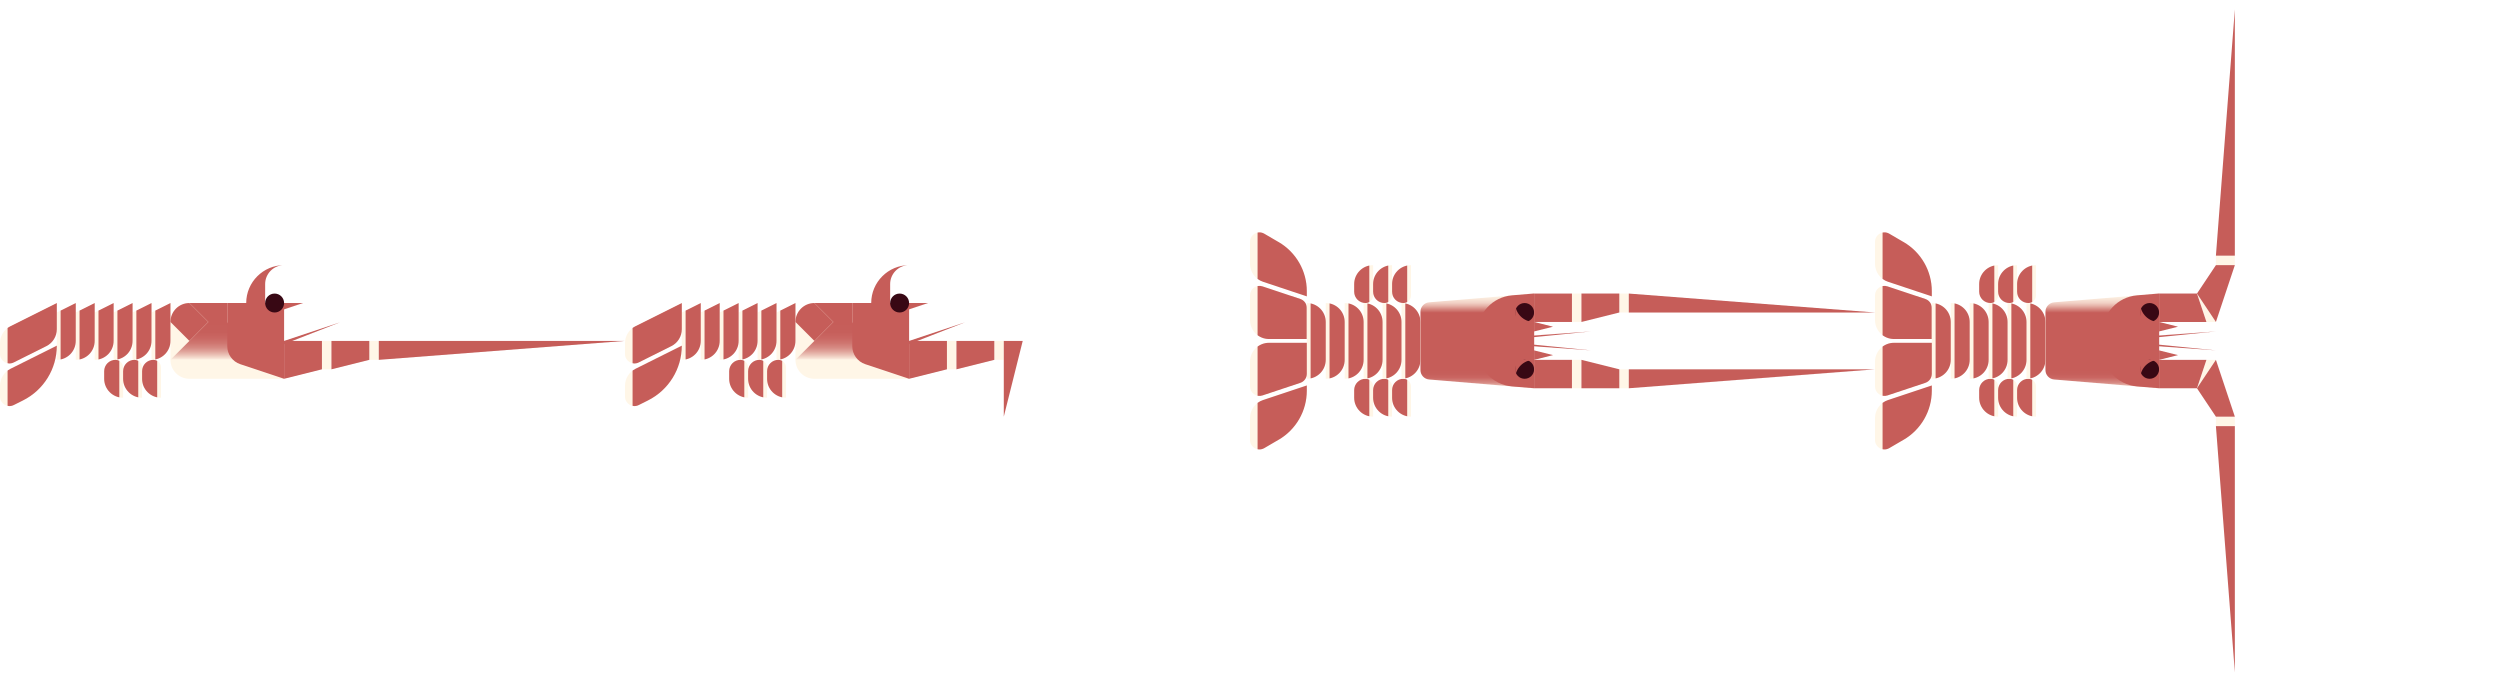
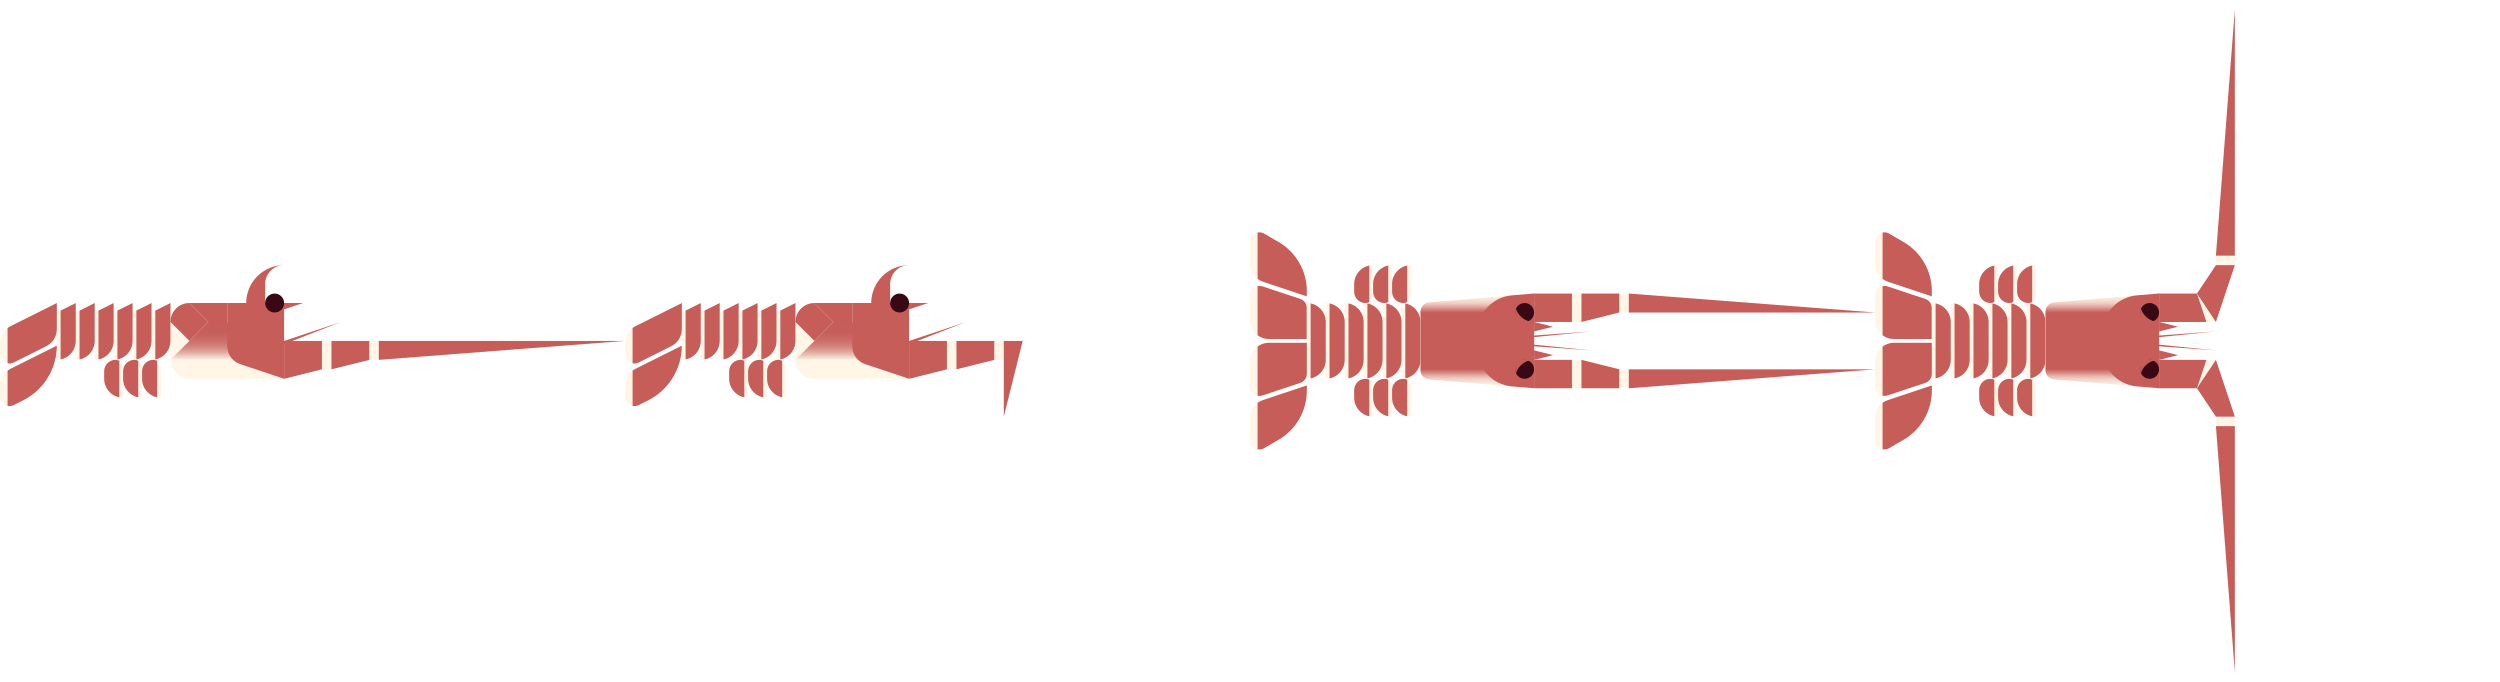
<svg xmlns="http://www.w3.org/2000/svg" xmlns:xlink="http://www.w3.org/1999/xlink" id="_레이어_2" data-name="레이어 2" viewBox="0 0 660 180">
  <defs>
    <style>
      .cls-1 {
        clip-path: url(#clippath-51);
      }

      .cls-2 {
        clip-path: url(#clippath-34);
      }

      .cls-3 {
        clip-path: url(#clippath-38);
      }

      .cls-4 {
        clip-path: url(#clippath-21);
      }

      .cls-5 {
        clip-path: url(#clippath-6);
      }

      .cls-6 {
        clip-path: url(#clippath-7);
      }

      .cls-7 {
        clip-path: url(#clippath-17);
      }

      .cls-8 {
        clip-path: url(#clippath-31);
      }

      .cls-9 {
        clip-path: url(#clippath-15);
      }

      .cls-10 {
        clip-path: url(#clippath-33);
      }

      .cls-11 {
        clip-path: url(#clippath-61);
      }

      .cls-12 {
        clip-path: url(#clippath-18);
      }

      .cls-13 {
        clip-path: url(#clippath-47);
      }

      .cls-14 {
        clip-path: url(#clippath-4);
      }

      .cls-15 {
        clip-path: url(#clippath-22);
      }

      .cls-16 {
        clip-path: url(#clippath-23);
      }

      .cls-17 {
        fill: #fff6e7;
      }

      .cls-18 {
        fill: #c65d59;
      }

      .cls-19 {
        clip-path: url(#clippath-54);
      }

      .cls-20 {
        clip-path: url(#clippath-9);
      }

      .cls-21 {
        clip-path: url(#clippath-10);
      }

      .cls-22 {
        clip-path: url(#clippath-42);
      }

      .cls-23 {
-         fill: url(#_무제_그라디언트_160);
+         clip-path: url(#clippath-59);
      }

      .cls-24 {
-         clip-path: url(#clippath-59);
+         clip-path: url(#clippath-43);
      }

      .cls-25 {
-         clip-path: url(#clippath-43);
+         clip-path: url(#clippath-64);
      }

      .cls-26 {
-         clip-path: url(#clippath-64);
+         clip-path: url(#clippath-25);
      }

      .cls-27 {
-         clip-path: url(#clippath-25);
+         fill: url(#_무제_그라디언트_34);
      }

      .cls-28 {
-         fill: url(#_무제_그라디언트_34);
+         clip-path: url(#clippath-27);
      }

      .cls-29 {
-         clip-path: url(#clippath-27);
+         clip-path: url(#clippath-60);
      }

      .cls-30 {
-         clip-path: url(#clippath-60);
+         clip-path: url(#clippath-11);
      }

      .cls-31 {
-         clip-path: url(#clippath-11);
+         clip-path: url(#clippath-57);
      }

      .cls-32 {
-         clip-path: url(#clippath-57);
+         fill: none;
      }

      .cls-33 {
-         fill: none;
+         clip-path: url(#clippath-36);
      }

      .cls-34 {
-         clip-path: url(#clippath-36);
+         clip-path: url(#clippath-35);
      }

      .cls-35 {
-         clip-path: url(#clippath-35);
+         clip-path: url(#clippath-48);
      }

      .cls-36 {
-         clip-path: url(#clippath-48);
+         clip-path: url(#clippath-28);
      }

      .cls-37 {
-         clip-path: url(#clippath-28);
+         fill: #380814;
      }

      .cls-38 {
-         fill: #380814;
+         clip-path: url(#clippath-1);
      }

      .cls-39 {
-         clip-path: url(#clippath-1);
+         clip-path: url(#clippath-56);
      }

      .cls-40 {
-         clip-path: url(#clippath-56);
+         clip-path: url(#clippath-45);
      }

      .cls-41 {
-         clip-path: url(#clippath-45);
+         clip-path: url(#clippath-46);
      }

      .cls-42 {
-         clip-path: url(#clippath-46);
+         clip-path: url(#clippath-40);
      }

      .cls-43 {
-         clip-path: url(#clippath-40);
+         clip-path: url(#clippath-5);
      }

      .cls-44 {
-         clip-path: url(#clippath-5);
+         clip-path: url(#clippath-20);
      }

      .cls-45 {
-         clip-path: url(#clippath-20);
+         clip-path: url(#clippath-8);
      }

      .cls-46 {
-         clip-path: url(#clippath-8);
+         clip-path: url(#clippath-52);
      }

      .cls-47 {
-         clip-path: url(#clippath-52);
+         clip-path: url(#clippath-41);
      }

      .cls-48 {
-         clip-path: url(#clippath-41);
+         clip-path: url(#clippath-3);
      }

      .cls-49 {
-         clip-path: url(#clippath-3);
+         clip-path: url(#clippath-26);
      }

      .cls-50 {
-         clip-path: url(#clippath-26);
+         clip-path: url(#clippath-12);
      }

      .cls-51 {
-         clip-path: url(#clippath-12);
+         clip-path: url(#clippath-50);
      }

      .cls-52 {
-         clip-path: url(#clippath-50);
+         clip-path: url(#clippath-14);
      }

      .cls-53 {
-         clip-path: url(#clippath-14);
+         clip-path: url(#clippath-30);
      }

      .cls-54 {
-         clip-path: url(#clippath-30);
+         clip-path: url(#clippath-19);
      }

      .cls-55 {
-         clip-path: url(#clippath-19);
+         clip-path: url(#clippath-32);
      }

      .cls-56 {
-         clip-path: url(#clippath-32);
+         clip-path: url(#clippath-55);
      }

      .cls-57 {
-         clip-path: url(#clippath-55);
+         fill: url(#_무제_그라디언트_34-2);
      }

      .cls-58 {
-         fill: url(#_무제_그라디언트_160-2);
+         clip-path: url(#clippath-53);
      }

      .cls-59 {
-         fill: url(#_무제_그라디언트_34-2);
+         clip-path: url(#clippath-39);
      }

      .cls-60 {
-         clip-path: url(#clippath-53);
+         clip-path: url(#clippath-16);
      }

      .cls-61 {
-         clip-path: url(#clippath-39);
+         clip-path: url(#clippath-2);
      }

      .cls-62 {
-         clip-path: url(#clippath-16);
+         clip-path: url(#clippath-29);
      }

      .cls-63 {
-         clip-path: url(#clippath-2);
+         clip-path: url(#clippath-49);
      }

      .cls-64 {
-         clip-path: url(#clippath-29);
+         clip-path: url(#clippath-37);
      }

      .cls-65 {
-         clip-path: url(#clippath-49);
+         clip-path: url(#clippath-58);
      }

      .cls-66 {
-         clip-path: url(#clippath-37);
+         clip-path: url(#clippath-13);
      }

      .cls-67 {
-         clip-path: url(#clippath-58);
+         clip-path: url(#clippath-63);
      }

      .cls-68 {
-         clip-path: url(#clippath-13);
+         clip-path: url(#clippath-24);
      }

      .cls-69 {
-         clip-path: url(#clippath-63);
+         fill: url(#_무제_그라디언트_20);
      }

      .cls-70 {
-         clip-path: url(#clippath-24);
+         clip-path: url(#clippath);
      }

      .cls-71 {
-         clip-path: url(#clippath);
+         fill: url(#_무제_그라디언트_16);
      }

      .cls-72 {
        clip-path: url(#clippath-65);
      }

      .cls-73 {
        clip-path: url(#clippath-44);
      }

      .cls-74 {
        clip-path: url(#clippath-62);
      }
    </style>
-     <linearGradient id="_무제_그라디언트_160" data-name="무제 그라디언트 160" x1="555" y1="102.5" x2="555" y2="77.5" gradientUnits="userSpaceOnUse">
+     <linearGradient id="_무제_그라디언트_20" data-name="무제 그라디언트 20" x1="555" y1="102.5" x2="555" y2="77.5" gradientUnits="userSpaceOnUse">
      <stop offset="0" stop-color="#fff6e7" />
-       <stop offset="0" stop-color="#faeadc" />
-       <stop offset=".02" stop-color="#ecc5b9" />
-       <stop offset=".04" stop-color="#e0a49b" />
-       <stop offset=".06" stop-color="#d68a83" />
-       <stop offset=".09" stop-color="#cf7670" />
-       <stop offset=".11" stop-color="#ca6763" />
-       <stop offset=".15" stop-color="#c65f5b" />
+       <stop offset=".03" stop-color="#fdf1e3" />
+       <stop offset=".06" stop-color="#f8e5d7" />
+       <stop offset=".1" stop-color="#f1d0c4" />
+       <stop offset=".13" stop-color="#e6b3a9" />
+       <stop offset=".16" stop-color="#d88e86" />
+       <stop offset=".2" stop-color="#c7605c" />
      <stop offset=".2" stop-color="#c65d59" />
      <stop offset=".8" stop-color="#c65d59" />
      <stop offset=".8" stop-color="#c7605c" />
      <stop offset=".84" stop-color="#d88e86" />
      <stop offset=".87" stop-color="#e6b3a9" />
      <stop offset=".9" stop-color="#f1d0c4" />
      <stop offset=".94" stop-color="#f8e5d7" />
      <stop offset=".97" stop-color="#fdf1e3" />
      <stop offset="1" stop-color="#fff6e7" />
    </linearGradient>
    <clipPath id="clippath">
-       <path class="cls-33" d="M525.5,100h0c1.1,0,2,.9,2,2v8h0c-2.76,0-5-2.24-5-5v-2c0-1.66,1.34-3,3-3Z" />
+       <path class="cls-32" d="M525.5,100h0c1.1,0,2,.9,2,2v8h0c-2.76,0-5-2.24-5-5v-2c0-1.66,1.34-3,3-3Z" />
    </clipPath>
    <clipPath id="clippath-1">
-       <path class="cls-33" d="M535.5,100h0c1.1,0,2,.9,2,2v8h0c-2.76,0-5-2.24-5-5v-2c0-1.66,1.34-3,3-3Z" />
+       <path class="cls-32" d="M535.5,100h0c1.1,0,2,.9,2,2v8h0c-2.76,0-5-2.24-5-5v-2c0-1.66,1.34-3,3-3Z" />
    </clipPath>
    <clipPath id="clippath-2">
-       <path class="cls-33" d="M530.5,100h0c1.1,0,2,.9,2,2v8h0c-2.76,0-5-2.24-5-5v-2c0-1.66,1.34-3,3-3Z" />
+       <path class="cls-32" d="M530.5,100h0c1.1,0,2,.9,2,2v8h0c-2.76,0-5-2.24-5-5v-2c0-1.66,1.34-3,3-3Z" />
    </clipPath>
    <clipPath id="clippath-3">
-       <path class="cls-33" d="M527.5,70h0v8c0,1.1-.9,2-2,2h0c-1.66,0-3-1.34-3-3v-2c0-2.76,2.24-5,5-5Z" />
+       <path class="cls-32" d="M527.5,70h0v8c0,1.1-.9,2-2,2h0c-1.66,0-3-1.34-3-3v-2c0-2.76,2.24-5,5-5Z" />
    </clipPath>
    <clipPath id="clippath-4">
-       <path class="cls-33" d="M537.5,70h0v8c0,1.1-.9,2-2,2h0c-1.66,0-3-1.34-3-3v-2c0-2.76,2.24-5,5-5Z" />
+       <path class="cls-32" d="M537.5,70h0v8c0,1.1-.9,2-2,2h0c-1.66,0-3-1.34-3-3v-2c0-2.76,2.24-5,5-5Z" />
    </clipPath>
    <clipPath id="clippath-5">
-       <path class="cls-33" d="M532.5,70h0v8c0,1.1-.9,2-2,2h0c-1.66,0-3-1.34-3-3v-2c0-2.76,2.24-5,5-5Z" />
+       <path class="cls-32" d="M532.5,70h0v8c0,1.1-.9,2-2,2h0c-1.66,0-3-1.34-3-3v-2c0-2.76,2.24-5,5-5Z" />
    </clipPath>
    <clipPath id="clippath-6">
-       <path class="cls-33" d="M508.29,78.93l-10-3.33c-1.62-.54-3.29.67-3.29,2.37v6.53c0,2.76,2.24,5,5,5h10v-8.2c0-1.08-.69-2.03-1.71-2.37Z" />
+       <path class="cls-32" d="M508.29,78.93l-10-3.33c-1.62-.54-3.29.67-3.29,2.37v6.53c0,2.76,2.24,5,5,5h10v-8.2c0-1.08-.69-2.03-1.71-2.37Z" />
    </clipPath>
    <clipPath id="clippath-7">
-       <path class="cls-33" d="M502.56,63.91l-3.8-2.22c-1.67-.97-3.76.23-3.76,2.16v5.79c0,2.15,1.38,4.06,3.42,4.74l11.58,3.86v-1.38c0-5.34-2.83-10.27-7.44-12.96Z" />
+       <path class="cls-32" d="M502.56,63.91l-3.8-2.22c-1.67-.97-3.76.23-3.76,2.16v5.79c0,2.15,1.38,4.06,3.42,4.74l11.58,3.86v-1.38c0-5.34-2.83-10.27-7.44-12.96Z" />
    </clipPath>
    <clipPath id="clippath-8">
-       <path class="cls-33" d="M535,100h0v-20h0c2.76,0,5,2.24,5,5v10c0,2.76-2.24,5-5,5Z" />
+       <path class="cls-32" d="M535,100h0v-20h0c2.76,0,5,2.24,5,5v10c0,2.76-2.24,5-5,5Z" />
    </clipPath>
    <clipPath id="clippath-9">
-       <rect class="cls-33" x="535" y="80" width="5" height="20" />
+       <rect class="cls-32" x="535" y="80" width="5" height="20" />
    </clipPath>
    <clipPath id="clippath-10">
-       <path class="cls-33" d="M530,100h0v-20h0c2.76,0,5,2.24,5,5v10c0,2.76-2.24,5-5,5Z" />
+       <path class="cls-32" d="M530,100h0v-20h0c2.76,0,5,2.24,5,5v10c0,2.76-2.24,5-5,5Z" />
    </clipPath>
    <clipPath id="clippath-11">
-       <rect class="cls-33" x="530" y="80" width="5" height="20" />
+       <rect class="cls-32" x="530" y="80" width="5" height="20" />
    </clipPath>
    <clipPath id="clippath-12">
-       <path class="cls-33" d="M525,100h0v-20h0c2.76,0,5,2.24,5,5v10c0,2.76-2.24,5-5,5Z" />
+       <path class="cls-32" d="M525,100h0v-20h0c2.76,0,5,2.24,5,5v10c0,2.76-2.24,5-5,5Z" />
    </clipPath>
    <clipPath id="clippath-13">
-       <rect class="cls-33" x="525" y="80" width="5" height="20" />
+       <rect class="cls-32" x="525" y="80" width="5" height="20" />
    </clipPath>
    <clipPath id="clippath-14">
-       <path class="cls-33" d="M520,100h0v-20h0c2.76,0,5,2.24,5,5v10c0,2.76-2.24,5-5,5Z" />
+       <path class="cls-32" d="M520,100h0v-20h0c2.76,0,5,2.24,5,5v10c0,2.76-2.24,5-5,5Z" />
    </clipPath>
    <clipPath id="clippath-15">
-       <rect class="cls-33" x="520" y="80" width="5" height="20" />
+       <rect class="cls-32" x="520" y="80" width="5" height="20" />
    </clipPath>
    <clipPath id="clippath-16">
-       <path class="cls-33" d="M515,100h0v-20h0c2.76,0,5,2.24,5,5v10c0,2.76-2.24,5-5,5Z" />
+       <path class="cls-32" d="M515,100h0v-20h0c2.76,0,5,2.24,5,5v10c0,2.76-2.24,5-5,5Z" />
    </clipPath>
    <clipPath id="clippath-17">
-       <rect class="cls-33" x="515" y="80" width="5" height="20" />
+       <rect class="cls-32" x="515" y="80" width="5" height="20" />
    </clipPath>
    <clipPath id="clippath-18">
-       <path class="cls-33" d="M510,100h0v-20h0c2.76,0,5,2.24,5,5v10c0,2.76-2.24,5-5,5Z" />
+       <path class="cls-32" d="M510,100h0v-20h0c2.76,0,5,2.24,5,5v10c0,2.76-2.24,5-5,5Z" />
    </clipPath>
    <clipPath id="clippath-19">
-       <rect class="cls-33" x="510" y="80" width="5" height="20" />
+       <rect class="cls-32" x="510" y="80" width="5" height="20" />
    </clipPath>
    <clipPath id="clippath-20">
-       <path class="cls-33" d="M508.29,101.07l-10,3.33c-1.62.54-3.29-.67-3.29-2.37v-6.53c0-2.76,2.24-5,5-5h10v8.2c0,1.08-.69,2.03-1.71,2.37Z" />
+       <path class="cls-32" d="M508.29,101.07l-10,3.33c-1.62.54-3.29-.67-3.29-2.37v-6.53c0-2.76,2.24-5,5-5h10v8.2c0,1.08-.69,2.03-1.71,2.37Z" />
    </clipPath>
    <clipPath id="clippath-21">
-       <path class="cls-33" d="M502.56,116.09l-3.8,2.22c-1.67.97-3.76-.23-3.76-2.16v-5.79c0-2.15,1.38-4.06,3.42-4.74l11.58-3.86v1.38c0,5.34-2.83,10.27-7.44,12.96Z" />
-     </clipPath>
-     <linearGradient id="_무제_그라디언트_160-2" data-name="무제 그라디언트 160" x1="390" x2="390" xlink:href="#_무제_그라디언트_160" />
+       <path class="cls-32" d="M502.56,116.09l-3.8,2.22c-1.67.97-3.76-.23-3.76-2.16v-5.79c0-2.15,1.38-4.06,3.42-4.74l11.58-3.86v1.38c0,5.34-2.83,10.27-7.44,12.96Z" />
+     </clipPath>
+     <linearGradient id="_무제_그라디언트_16" data-name="무제 그라디언트 16" x1="390" y1="102.5" x2="390" y2="77.5" gradientUnits="userSpaceOnUse">
+       <stop offset="0" stop-color="#fff6e7" />
+       <stop offset=".03" stop-color="#fdf1e3" />
+       <stop offset=".06" stop-color="#f8e5d7" />
+       <stop offset=".1" stop-color="#f1d0c4" />
+       <stop offset=".13" stop-color="#e6b3a9" />
+       <stop offset=".16" stop-color="#d88e86" />
+       <stop offset=".2" stop-color="#c7605c" />
+       <stop offset=".2" stop-color="#c65d59" />
+       <stop offset=".8" stop-color="#c65d59" />
+       <stop offset=".8" stop-color="#c7605c" />
+       <stop offset=".84" stop-color="#d88e86" />
+       <stop offset=".87" stop-color="#e6b3a9" />
+       <stop offset=".9" stop-color="#f1d0c4" />
+       <stop offset=".94" stop-color="#f8e5d7" />
+       <stop offset=".97" stop-color="#fdf1e3" />
+       <stop offset="1" stop-color="#fff6e7" />
+     </linearGradient>
    <clipPath id="clippath-22">
-       <path class="cls-33" d="M360.5,100h0c1.1,0,2,.9,2,2v8h0c-2.76,0-5-2.24-5-5v-2c0-1.66,1.34-3,3-3Z" />
+       <path class="cls-32" d="M360.5,100h0c1.1,0,2,.9,2,2v8h0c-2.76,0-5-2.24-5-5v-2c0-1.66,1.34-3,3-3Z" />
    </clipPath>
    <clipPath id="clippath-23">
-       <path class="cls-33" d="M370.5,100h0c1.1,0,2,.9,2,2v8h0c-2.76,0-5-2.24-5-5v-2c0-1.66,1.34-3,3-3Z" />
+       <path class="cls-32" d="M370.5,100h0c1.1,0,2,.9,2,2v8h0c-2.76,0-5-2.24-5-5v-2c0-1.66,1.34-3,3-3Z" />
    </clipPath>
    <clipPath id="clippath-24">
-       <path class="cls-33" d="M365.5,100h0c1.1,0,2,.9,2,2v8h0c-2.76,0-5-2.24-5-5v-2c0-1.66,1.34-3,3-3Z" />
+       <path class="cls-32" d="M365.5,100h0c1.1,0,2,.9,2,2v8h0c-2.76,0-5-2.24-5-5v-2c0-1.66,1.34-3,3-3Z" />
    </clipPath>
    <clipPath id="clippath-25">
-       <path class="cls-33" d="M362.5,70h0v8c0,1.1-.9,2-2,2h0c-1.66,0-3-1.34-3-3v-2c0-2.76,2.24-5,5-5Z" />
+       <path class="cls-32" d="M362.5,70h0v8c0,1.1-.9,2-2,2h0c-1.66,0-3-1.34-3-3v-2c0-2.76,2.24-5,5-5Z" />
    </clipPath>
    <clipPath id="clippath-26">
-       <path class="cls-33" d="M372.5,70h0v8c0,1.1-.9,2-2,2h0c-1.66,0-3-1.34-3-3v-2c0-2.76,2.24-5,5-5Z" />
+       <path class="cls-32" d="M372.5,70h0v8c0,1.1-.9,2-2,2h0c-1.66,0-3-1.34-3-3v-2c0-2.76,2.24-5,5-5Z" />
    </clipPath>
    <clipPath id="clippath-27">
-       <path class="cls-33" d="M367.5,70h0v8c0,1.1-.9,2-2,2h0c-1.66,0-3-1.34-3-3v-2c0-2.76,2.24-5,5-5Z" />
+       <path class="cls-32" d="M367.5,70h0v8c0,1.1-.9,2-2,2h0c-1.66,0-3-1.34-3-3v-2c0-2.76,2.24-5,5-5Z" />
    </clipPath>
    <clipPath id="clippath-28">
-       <path class="cls-33" d="M343.29,78.93l-10-3.33c-1.62-.54-3.29.67-3.29,2.37v6.53c0,2.76,2.24,5,5,5h10v-8.2c0-1.08-.69-2.03-1.71-2.37Z" />
+       <path class="cls-32" d="M343.29,78.93l-10-3.33c-1.62-.54-3.29.67-3.29,2.37v6.53c0,2.76,2.24,5,5,5h10v-8.2c0-1.08-.69-2.03-1.71-2.37Z" />
    </clipPath>
    <clipPath id="clippath-29">
-       <path class="cls-33" d="M337.56,63.91l-3.8-2.22c-1.67-.97-3.76.23-3.76,2.16v5.79c0,2.15,1.38,4.06,3.42,4.74l11.58,3.86v-1.38c0-5.34-2.83-10.27-7.44-12.96Z" />
+       <path class="cls-32" d="M337.56,63.91l-3.8-2.22c-1.67-.97-3.76.23-3.76,2.16v5.79c0,2.15,1.38,4.06,3.42,4.74l11.58,3.86v-1.38c0-5.34-2.83-10.27-7.44-12.96Z" />
    </clipPath>
    <clipPath id="clippath-30">
-       <path class="cls-33" d="M370,100h0v-20h0c2.76,0,5,2.24,5,5v10c0,2.76-2.24,5-5,5Z" />
+       <path class="cls-32" d="M370,100h0v-20h0c2.76,0,5,2.24,5,5v10c0,2.76-2.24,5-5,5Z" />
    </clipPath>
    <clipPath id="clippath-31">
-       <rect class="cls-33" x="370" y="80" width="5" height="20" />
+       <rect class="cls-32" x="370" y="80" width="5" height="20" />
    </clipPath>
    <clipPath id="clippath-32">
-       <path class="cls-33" d="M365,100h0v-20h0c2.76,0,5,2.24,5,5v10c0,2.76-2.24,5-5,5Z" />
+       <path class="cls-32" d="M365,100h0v-20h0c2.76,0,5,2.24,5,5v10c0,2.76-2.24,5-5,5Z" />
    </clipPath>
    <clipPath id="clippath-33">
-       <rect class="cls-33" x="365" y="80" width="5" height="20" />
+       <rect class="cls-32" x="365" y="80" width="5" height="20" />
    </clipPath>
    <clipPath id="clippath-34">
-       <path class="cls-33" d="M360,100h0v-20h0c2.76,0,5,2.24,5,5v10c0,2.76-2.24,5-5,5Z" />
+       <path class="cls-32" d="M360,100h0v-20h0c2.76,0,5,2.24,5,5v10c0,2.76-2.24,5-5,5Z" />
    </clipPath>
    <clipPath id="clippath-35">
-       <rect class="cls-33" x="360" y="80" width="5" height="20" />
+       <rect class="cls-32" x="360" y="80" width="5" height="20" />
    </clipPath>
    <clipPath id="clippath-36">
-       <path class="cls-33" d="M355,100h0v-20h0c2.76,0,5,2.24,5,5v10c0,2.76-2.24,5-5,5Z" />
+       <path class="cls-32" d="M355,100h0v-20h0c2.76,0,5,2.24,5,5v10c0,2.76-2.24,5-5,5Z" />
    </clipPath>
    <clipPath id="clippath-37">
-       <rect class="cls-33" x="355" y="80" width="5" height="20" />
+       <rect class="cls-32" x="355" y="80" width="5" height="20" />
    </clipPath>
    <clipPath id="clippath-38">
-       <path class="cls-33" d="M350,100h0v-20h0c2.76,0,5,2.24,5,5v10c0,2.76-2.24,5-5,5Z" />
+       <path class="cls-32" d="M350,100h0v-20h0c2.76,0,5,2.24,5,5v10c0,2.76-2.24,5-5,5Z" />
    </clipPath>
    <clipPath id="clippath-39">
-       <rect class="cls-33" x="350" y="80" width="5" height="20" />
+       <rect class="cls-32" x="350" y="80" width="5" height="20" />
    </clipPath>
    <clipPath id="clippath-40">
-       <path class="cls-33" d="M345,100h0v-20h0c2.76,0,5,2.24,5,5v10c0,2.76-2.24,5-5,5Z" />
+       <path class="cls-32" d="M345,100h0v-20h0c2.76,0,5,2.24,5,5v10c0,2.76-2.24,5-5,5Z" />
    </clipPath>
    <clipPath id="clippath-41">
-       <rect class="cls-33" x="345" y="80" width="5" height="20" />
+       <rect class="cls-32" x="345" y="80" width="5" height="20" />
    </clipPath>
    <clipPath id="clippath-42">
-       <path class="cls-33" d="M343.29,101.07l-10,3.33c-1.62.54-3.29-.67-3.29-2.37v-6.53c0-2.76,2.24-5,5-5h10v8.2c0,1.08-.69,2.03-1.71,2.37Z" />
+       <path class="cls-32" d="M343.29,101.07l-10,3.33c-1.62.54-3.29-.67-3.29-2.37v-6.53c0-2.76,2.24-5,5-5h10v8.2c0,1.08-.69,2.03-1.71,2.37Z" />
    </clipPath>
    <clipPath id="clippath-43">
-       <path class="cls-33" d="M337.56,116.09l-3.8,2.22c-1.67.97-3.76-.23-3.76-2.16v-5.79c0-2.15,1.38-4.06,3.42-4.74l11.58-3.86v1.38c0,5.34-2.83,10.27-7.44,12.96Z" />
+       <path class="cls-32" d="M337.56,116.09l-3.8,2.22c-1.67.97-3.76-.23-3.76-2.16v-5.79c0-2.15,1.38-4.06,3.42-4.74l11.58-3.86v1.38c0,5.34-2.83,10.27-7.44,12.96Z" />
    </clipPath>
    <linearGradient id="_무제_그라디언트_34" data-name="무제 그라디언트 34" x1="220" y1="95" x2="220" y2="85" gradientUnits="userSpaceOnUse">
      <stop offset="0" stop-color="#fff6e7" />
      <stop offset=".02" stop-color="#faeadc" />
      <stop offset=".12" stop-color="#ecc5b9" />
      <stop offset=".22" stop-color="#e0a49b" />
      <stop offset=".32" stop-color="#d68a83" />
      <stop offset=".44" stop-color="#cf7670" />
      <stop offset=".57" stop-color="#ca6763" />
      <stop offset=".73" stop-color="#c65f5b" />
      <stop offset="1" stop-color="#c65d59" />
    </linearGradient>
    <clipPath id="clippath-44">
-       <path class="cls-33" d="M205,95h0v-12.5l5-2.5v10c0,2.76-2.24,5-5,5Z" />
+       <path class="cls-32" d="M205,95h0v-12.5l5-2.5v10c0,2.76-2.24,5-5,5Z" />
    </clipPath>
    <clipPath id="clippath-45">
-       <path class="cls-33" d="M200,95h0v-12.5l5-2.5v10c0,2.76-2.24,5-5,5Z" />
+       <path class="cls-32" d="M200,95h0v-12.5l5-2.5v10c0,2.76-2.24,5-5,5Z" />
    </clipPath>
    <clipPath id="clippath-46">
-       <path class="cls-33" d="M195,95h0v-12.5l5-2.5v10c0,2.76-2.24,5-5,5Z" />
+       <path class="cls-32" d="M195,95h0v-12.5l5-2.5v10c0,2.76-2.24,5-5,5Z" />
    </clipPath>
    <clipPath id="clippath-47">
-       <path class="cls-33" d="M190,95h0v-12.5l5-2.5v10c0,2.76-2.24,5-5,5Z" />
+       <path class="cls-32" d="M190,95h0v-12.5l5-2.5v10c0,2.76-2.24,5-5,5Z" />
    </clipPath>
    <clipPath id="clippath-48">
-       <path class="cls-33" d="M185,95h0v-12.5l5-2.5v10c0,2.76-2.24,5-5,5Z" />
+       <path class="cls-32" d="M185,95h0v-12.5l5-2.5v10c0,2.76-2.24,5-5,5Z" />
    </clipPath>
    <clipPath id="clippath-49">
-       <path class="cls-33" d="M180,95h0v-12.5l5-2.5v10c0,2.76-2.24,5-5,5Z" />
+       <path class="cls-32" d="M180,95h0v-12.5l5-2.5v10c0,2.76-2.24,5-5,5Z" />
    </clipPath>
    <clipPath id="clippath-50">
-       <path class="cls-33" d="M195.5,95h0c1.1,0,2,.9,2,2v8h0c-2.76,0-5-2.24-5-5v-2c0-1.66,1.34-3,3-3Z" />
+       <path class="cls-32" d="M195.5,95h0c1.1,0,2,.9,2,2v8h0c-2.76,0-5-2.24-5-5v-2c0-1.66,1.34-3,3-3Z" />
    </clipPath>
    <clipPath id="clippath-51">
-       <path class="cls-33" d="M205.5,95h0c1.1,0,2,.9,2,2v8h0c-2.76,0-5-2.24-5-5v-2c0-1.66,1.34-3,3-3Z" />
+       <path class="cls-32" d="M205.5,95h0c1.1,0,2,.9,2,2v8h0c-2.76,0-5-2.24-5-5v-2c0-1.66,1.34-3,3-3Z" />
    </clipPath>
    <clipPath id="clippath-52">
-       <path class="cls-33" d="M200.5,95h0c1.1,0,2,.9,2,2v8h0c-2.76,0-5-2.24-5-5v-2c0-1.66,1.34-3,3-3Z" />
+       <path class="cls-32" d="M200.5,95h0c1.1,0,2,.9,2,2v8h0c-2.76,0-5-2.24-5-5v-2c0-1.66,1.34-3,3-3Z" />
    </clipPath>
    <clipPath id="clippath-53">
-       <path class="cls-33" d="M177.24,91.38l-8.62,4.31c-1.66.83-3.62-.38-3.62-2.24v-2.86c0-1.89,1.07-3.63,2.76-4.47l12.24-6.12v6.91c0,1.89-1.07,3.63-2.76,4.47Z" />
+       <path class="cls-32" d="M177.24,91.38l-8.62,4.31c-1.66.83-3.62-.38-3.62-2.24v-2.86c0-1.89,1.07-3.63,2.76-4.47l12.24-6.12v6.91c0,1.89-1.07,3.63-2.76,4.47Z" />
    </clipPath>
    <clipPath id="clippath-54">
-       <path class="cls-33" d="M171.06,105.72l-2.44,1.22c-1.66.83-3.62-.38-3.62-2.24v-2.86c0-1.89,1.07-3.63,2.76-4.47l12.24-6.12h0c0,6.13-3.46,11.73-8.94,14.47Z" />
+       <path class="cls-32" d="M171.06,105.72l-2.44,1.22c-1.66.83-3.62-.38-3.62-2.24v-2.86c0-1.89,1.07-3.63,2.76-4.47l12.24-6.12h0c0,6.13-3.46,11.73-8.94,14.47Z" />
    </clipPath>
    <linearGradient id="_무제_그라디언트_34-2" data-name="무제 그라디언트 34" x1="55" x2="55" xlink:href="#_무제_그라디언트_34" />
    <clipPath id="clippath-55">
-       <path class="cls-33" d="M40,95h0v-12.5l5-2.5v10c0,2.76-2.24,5-5,5Z" />
+       <path class="cls-32" d="M40,95h0v-12.5l5-2.5v10c0,2.76-2.24,5-5,5Z" />
    </clipPath>
    <clipPath id="clippath-56">
-       <path class="cls-33" d="M35,95h0v-12.5l5-2.5v10c0,2.76-2.24,5-5,5Z" />
+       <path class="cls-32" d="M35,95h0v-12.5l5-2.5v10c0,2.76-2.24,5-5,5Z" />
    </clipPath>
    <clipPath id="clippath-57">
-       <path class="cls-33" d="M30,95h0v-12.5l5-2.5v10c0,2.76-2.24,5-5,5Z" />
+       <path class="cls-32" d="M30,95h0v-12.5l5-2.5v10c0,2.76-2.24,5-5,5Z" />
    </clipPath>
    <clipPath id="clippath-58">
-       <path class="cls-33" d="M25,95h0v-12.5l5-2.5v10c0,2.76-2.24,5-5,5Z" />
+       <path class="cls-32" d="M25,95h0v-12.5l5-2.5v10c0,2.76-2.24,5-5,5Z" />
    </clipPath>
    <clipPath id="clippath-59">
-       <path class="cls-33" d="M20,95h0v-12.5l5-2.5v10c0,2.76-2.24,5-5,5Z" />
+       <path class="cls-32" d="M20,95h0v-12.5l5-2.5v10c0,2.76-2.24,5-5,5Z" />
    </clipPath>
    <clipPath id="clippath-60">
-       <path class="cls-33" d="M15,95h0v-12.5l5-2.5v10c0,2.76-2.24,5-5,5Z" />
+       <path class="cls-32" d="M15,95h0v-12.5l5-2.5v10c0,2.76-2.24,5-5,5Z" />
    </clipPath>
    <clipPath id="clippath-61">
-       <path class="cls-33" d="M30.5,95h0c1.1,0,2,.9,2,2v8h0c-2.76,0-5-2.24-5-5v-2c0-1.66,1.34-3,3-3Z" />
+       <path class="cls-32" d="M30.5,95h0c1.1,0,2,.9,2,2v8h0c-2.76,0-5-2.24-5-5v-2c0-1.66,1.34-3,3-3Z" />
    </clipPath>
    <clipPath id="clippath-62">
-       <path class="cls-33" d="M40.5,95h0c1.1,0,2,.9,2,2v8h0c-2.76,0-5-2.24-5-5v-2c0-1.66,1.34-3,3-3Z" />
+       <path class="cls-32" d="M40.5,95h0c1.1,0,2,.9,2,2v8h0c-2.76,0-5-2.24-5-5v-2c0-1.66,1.34-3,3-3Z" />
    </clipPath>
    <clipPath id="clippath-63">
-       <path class="cls-33" d="M35.5,95h0c1.1,0,2,.9,2,2v8h0c-2.76,0-5-2.24-5-5v-2c0-1.66,1.34-3,3-3Z" />
+       <path class="cls-32" d="M35.5,95h0c1.1,0,2,.9,2,2v8h0c-2.76,0-5-2.24-5-5v-2c0-1.66,1.34-3,3-3Z" />
    </clipPath>
    <clipPath id="clippath-64">
-       <path class="cls-33" d="M12.24,91.38l-8.62,4.31c-1.66.83-3.62-.38-3.62-2.24v-2.86c0-1.89,1.07-3.63,2.76-4.47l12.24-6.12v6.91c0,1.89-1.07,3.63-2.76,4.47Z" />
+       <path class="cls-32" d="M12.24,91.38l-8.62,4.31c-1.66.83-3.62-.38-3.62-2.24v-2.86c0-1.89,1.07-3.63,2.76-4.47l12.24-6.12v6.91c0,1.89-1.07,3.63-2.76,4.47Z" />
    </clipPath>
    <clipPath id="clippath-65">
-       <path class="cls-33" d="M6.06,105.72l-2.44,1.22c-1.66.83-3.62-.38-3.62-2.24v-2.86c0-1.89,1.07-3.63,2.76-4.47l12.24-6.12h0c0,6.13-3.46,11.73-8.94,14.47Z" />
+       <path class="cls-32" d="M6.06,105.72l-2.44,1.22c-1.66.83-3.62-.38-3.62-2.24v-2.86c0-1.89,1.07-3.63,2.76-4.47l12.24-6.12h0c0,6.13-3.46,11.73-8.94,14.47Z" />
    </clipPath>
  </defs>
  <g id="_레이어_1-2" data-name="레이어 1">
    <g>
      <polygon class="cls-18" points="560 90 585 87.5 550 90 560 90" />
      <polygon class="cls-18" points="560 90 585 92.5 550 90 560 90" />
-       <path class="cls-23" d="M570,77.5v25l-8.18-.68-17.2-1.44-2.33-.19c-1.29-.11-2.29-1.19-2.29-2.49v-15.4c0-1.3,1-2.38,2.29-2.49l2.33-.19,17.2-1.44,8.18-.68Z" />
+       <path class="cls-69" d="M570,77.5v25l-8.18-.68-17.2-1.44-2.33-.19c-1.29-.11-2.29-1.19-2.29-2.49v-15.4c0-1.3,1-2.38,2.29-2.49l2.33-.19,17.2-1.44,8.18-.68Z" />
      <polygon class="cls-17" points="580 102.5 580 102.5 582.5 95 585 95 580 102.5" />
      <rect class="cls-17" x="585" y="110" width="5" height="2.5" />
      <polygon class="cls-18" points="585 110 580 102.5 585 95 590 110 585 110" />
      <polygon class="cls-18" points="590 112.5 585 112.5 590 177.5 590 112.5" />
      <polygon class="cls-18" points="570 85 570 87.5 575 86.25 570 85" />
      <polygon class="cls-18" points="570 92.5 570 95 575 93.75 570 92.5" />
      <path class="cls-17" d="M525.5,100h0c1.1,0,2,.9,2,2v8h0c-2.76,0-5-2.24-5-5v-2c0-1.66,1.34-3,3-3Z" />
-       <g class="cls-71">
+       <g class="cls-70">
        <rect class="cls-18" x="522.5" y="100" width="4" height="10" />
      </g>
      <path class="cls-17" d="M535.5,100h0c1.1,0,2,.9,2,2v8h0c-2.76,0-5-2.24-5-5v-2c0-1.66,1.34-3,3-3Z" />
-       <g class="cls-39">
+       <g class="cls-38">
        <rect class="cls-18" x="532.5" y="100" width="4" height="10" />
      </g>
      <path class="cls-17" d="M530.5,100h0c1.1,0,2,.9,2,2v8h0c-2.76,0-5-2.24-5-5v-2c0-1.66,1.34-3,3-3Z" />
-       <g class="cls-63">
+       <g class="cls-61">
        <rect class="cls-18" x="527.5" y="100" width="4" height="10" />
      </g>
      <path class="cls-17" d="M527.5,70h0v8c0,1.1-.9,2-2,2h0c-1.66,0-3-1.34-3-3v-2c0-2.76,2.24-5,5-5Z" />
-       <g class="cls-49">
+       <g class="cls-48">
        <rect class="cls-18" x="522.5" y="70" width="4" height="10" />
      </g>
      <path class="cls-17" d="M537.5,70h0v8c0,1.1-.9,2-2,2h0c-1.66,0-3-1.34-3-3v-2c0-2.76,2.24-5,5-5Z" />
      <g class="cls-14">
        <rect class="cls-18" x="532.5" y="70" width="4" height="10" />
      </g>
      <path class="cls-17" d="M532.5,70h0v8c0,1.1-.9,2-2,2h0c-1.66,0-3-1.34-3-3v-2c0-2.76,2.24-5,5-5Z" />
-       <g class="cls-44">
+       <g class="cls-43">
        <rect class="cls-18" x="527.5" y="70" width="4" height="10" />
      </g>
      <path class="cls-17" d="M508.29,78.93l-10-3.33c-1.62-.54-3.29.67-3.29,2.37v6.53c0,2.76,2.24,5,5,5h10v-8.2c0-1.08-.69-2.03-1.71-2.37Z" />
      <path class="cls-17" d="M502.56,63.91l-3.8-2.22c-1.67-.97-3.76.23-3.76,2.16v5.79c0,2.15,1.38,4.06,3.42,4.74l11.58,3.86v-1.38c0-5.34-2.83-10.27-7.44-12.96Z" />
      <g class="cls-5">
        <rect class="cls-18" x="497" y="74.5" width="13" height="15" />
      </g>
      <g class="cls-6">
        <rect class="cls-18" x="497" y="59.5" width="13" height="30" />
      </g>
      <path class="cls-18" d="M570,77.5v25l-5.83-.49c-5.18-.43-9.17-4.76-9.17-9.97v-4.1c0-5.2,3.99-9.53,9.17-9.97l5.83-.49Z" />
-       <rect class="cls-38" x="565" y="80" width="5" height="5" rx="2.5" ry="2.5" />
-       <rect class="cls-38" x="565" y="95" width="5" height="5" rx="2.5" ry="2.5" />
+       <rect class="cls-37" x="565" y="80" width="5" height="5" rx="2.5" ry="2.5" />
+       <rect class="cls-37" x="565" y="95" width="5" height="5" rx="2.5" ry="2.5" />
      <path class="cls-17" d="M535,100h0v-20h0c2.76,0,5,2.24,5,5v10c0,2.76-2.24,5-5,5Z" />
-       <g class="cls-46">
+       <g class="cls-45">
        <g class="cls-20">
          <rect class="cls-18" x="536" y="80" width="4" height="20" />
        </g>
      </g>
      <path class="cls-17" d="M530,100h0v-20h0c2.76,0,5,2.24,5,5v10c0,2.76-2.24,5-5,5Z" />
      <g class="cls-21">
-         <g class="cls-31">
+         <g class="cls-30">
          <rect class="cls-18" x="531" y="80" width="4" height="20" />
        </g>
      </g>
      <path class="cls-17" d="M525,100h0v-20h0c2.76,0,5,2.24,5,5v10c0,2.76-2.24,5-5,5Z" />
-       <g class="cls-51">
-         <g class="cls-68">
+       <g class="cls-50">
+         <g class="cls-66">
          <rect class="cls-18" x="526" y="80" width="4" height="20" />
        </g>
      </g>
      <path class="cls-17" d="M520,100h0v-20h0c2.76,0,5,2.24,5,5v10c0,2.76-2.24,5-5,5Z" />
-       <g class="cls-53">
+       <g class="cls-52">
        <g class="cls-9">
          <rect class="cls-18" x="521" y="80" width="4" height="20" />
        </g>
      </g>
      <path class="cls-17" d="M515,100h0v-20h0c2.76,0,5,2.24,5,5v10c0,2.76-2.24,5-5,5Z" />
-       <g class="cls-62">
+       <g class="cls-60">
        <g class="cls-7">
          <rect class="cls-18" x="516" y="80" width="4" height="20" />
        </g>
      </g>
      <path class="cls-17" d="M510,100h0v-20h0c2.76,0,5,2.24,5,5v10c0,2.76-2.24,5-5,5Z" />
      <g class="cls-12">
-         <g class="cls-55">
+         <g class="cls-54">
          <rect class="cls-18" x="511" y="80" width="4" height="20" />
        </g>
      </g>
      <path class="cls-18" d="M570,85h-5v-5h0c0,2.76,2.24,5,5,5h0Z" />
      <path class="cls-18" d="M570,95h-5v5h0c0-2.76,2.24-5,5-5h0Z" />
      <path class="cls-17" d="M508.29,101.07l-10,3.33c-1.62.54-3.29-.67-3.29-2.37v-6.53c0-2.76,2.24-5,5-5h10v8.2c0,1.08-.69,2.03-1.71,2.37Z" />
      <path class="cls-17" d="M502.56,116.09l-3.8,2.22c-1.67.97-3.76-.23-3.76-2.16v-5.79c0-2.15,1.38-4.06,3.42-4.74l11.58-3.86v1.38c0,5.34-2.83,10.27-7.44,12.96Z" />
-       <g class="cls-45">
+       <g class="cls-44">
        <rect class="cls-18" x="497" y="90.5" width="13" height="15" />
      </g>
      <g class="cls-4">
        <rect class="cls-18" x="497" y="90.5" width="13" height="30" />
      </g>
      <polygon class="cls-18" points="580 102.5 570 102.5 570 95 582.5 95 580 102.5" />
      <polygon class="cls-17" points="580 77.5 580 77.5 582.5 85 585 85 580 77.5" />
      <rect class="cls-17" x="585" y="67.5" width="5" height="2.5" />
      <polygon class="cls-18" points="585 70 580 77.5 585 85 590 70 585 70" />
      <polygon class="cls-18" points="590 67.5 585 67.5 590 2.5 590 67.5" />
      <polygon class="cls-18" points="580 77.5 570 77.5 570 85 582.5 85 580 77.5" />
-       <rect class="cls-33" x="495" width="165" height="180" />
+       <rect class="cls-32" x="495" width="165" height="180" />
    </g>
    <g>
      <polygon class="cls-18" points="395 90 420 87.5 385 90 395 90" />
      <polygon class="cls-18" points="395 90 420 92.5 385 90 395 90" />
-       <path class="cls-58" d="M405,77.5v25l-8.18-.68-17.2-1.44-2.33-.19c-1.29-.11-2.29-1.19-2.29-2.49v-15.4c0-1.3,1-2.38,2.29-2.49l2.33-.19,17.2-1.44,8.18-.68Z" />
+       <path class="cls-71" d="M405,77.5v25l-8.18-.68-17.2-1.44-2.33-.19c-1.29-.11-2.29-1.19-2.29-2.49v-15.4c0-1.3,1-2.38,2.29-2.49l2.33-.19,17.2-1.44,8.18-.68Z" />
      <polygon class="cls-18" points="405 85 405 87.5 410 86.25 405 85" />
      <polygon class="cls-18" points="405 92.5 405 95 410 93.75 405 92.5" />
      <path class="cls-17" d="M360.5,100h0c1.1,0,2,.9,2,2v8h0c-2.76,0-5-2.24-5-5v-2c0-1.66,1.34-3,3-3Z" />
      <g class="cls-15">
        <rect class="cls-18" x="357.5" y="100" width="4" height="10" />
      </g>
      <path class="cls-17" d="M370.5,100h0c1.1,0,2,.9,2,2v8h0c-2.76,0-5-2.24-5-5v-2c0-1.66,1.34-3,3-3Z" />
      <g class="cls-16">
        <rect class="cls-18" x="367.5" y="100" width="4" height="10" />
      </g>
      <path class="cls-17" d="M365.5,100h0c1.1,0,2,.9,2,2v8h0c-2.76,0-5-2.24-5-5v-2c0-1.66,1.34-3,3-3Z" />
-       <g class="cls-70">
+       <g class="cls-68">
        <rect class="cls-18" x="362.5" y="100" width="4" height="10" />
      </g>
      <path class="cls-17" d="M362.5,70h0v8c0,1.1-.9,2-2,2h0c-1.66,0-3-1.34-3-3v-2c0-2.76,2.24-5,5-5Z" />
-       <g class="cls-27">
+       <g class="cls-26">
        <rect class="cls-18" x="357.5" y="70" width="4" height="10" />
      </g>
      <path class="cls-17" d="M372.5,70h0v8c0,1.1-.9,2-2,2h0c-1.66,0-3-1.34-3-3v-2c0-2.76,2.24-5,5-5Z" />
-       <g class="cls-50">
+       <g class="cls-49">
        <rect class="cls-18" x="367.5" y="70" width="4" height="10" />
      </g>
      <path class="cls-17" d="M367.5,70h0v8c0,1.1-.9,2-2,2h0c-1.66,0-3-1.34-3-3v-2c0-2.76,2.24-5,5-5Z" />
-       <g class="cls-29">
+       <g class="cls-28">
        <rect class="cls-18" x="362.5" y="70" width="4" height="10" />
      </g>
      <path class="cls-17" d="M343.29,78.93l-10-3.33c-1.62-.54-3.29.67-3.29,2.37v6.53c0,2.76,2.24,5,5,5h10v-8.2c0-1.08-.69-2.03-1.71-2.37Z" />
      <path class="cls-17" d="M337.56,63.91l-3.8-2.22c-1.67-.97-3.76.23-3.76,2.16v5.79c0,2.15,1.38,4.06,3.42,4.74l11.58,3.86v-1.38c0-5.34-2.83-10.27-7.44-12.96Z" />
-       <g class="cls-37">
+       <g class="cls-36">
        <rect class="cls-18" x="332" y="74.5" width="13" height="15" />
      </g>
-       <g class="cls-64">
+       <g class="cls-62">
        <rect class="cls-18" x="332" y="59.5" width="13" height="30" />
      </g>
      <path class="cls-18" d="M405,77.5v25l-5.83-.49c-5.18-.43-9.17-4.76-9.17-9.97v-4.1c0-5.2,3.99-9.53,9.17-9.97l5.83-.49Z" />
-       <rect class="cls-38" x="400" y="80" width="5" height="5" rx="2.5" ry="2.5" />
-       <rect class="cls-38" x="400" y="95" width="5" height="5" rx="2.5" ry="2.5" />
+       <rect class="cls-37" x="400" y="80" width="5" height="5" rx="2.5" ry="2.5" />
+       <rect class="cls-37" x="400" y="95" width="5" height="5" rx="2.5" ry="2.5" />
      <rect class="cls-18" x="405" y="77.5" width="10" height="7.5" />
      <rect class="cls-17" x="415" y="77.5" width="2.5" height="7.5" />
      <rect class="cls-17" x="427.5" y="77.5" width="2.5" height="5" />
      <polygon class="cls-18" points="427.5 77.5 417.5 77.5 417.5 85 427.5 82.5 427.5 77.5" />
      <polygon class="cls-18" points="430 82.5 430 77.5 495 82.5 430 82.5" />
      <rect class="cls-18" x="405" y="95" width="10" height="7.5" />
      <rect class="cls-17" x="415" y="95" width="2.5" height="7.5" />
      <rect class="cls-17" x="427.5" y="97.5" width="2.5" height="5" />
      <polygon class="cls-18" points="427.5 102.5 417.5 102.5 417.5 95 427.5 97.5 427.5 102.5" />
      <polygon class="cls-18" points="430 97.5 430 102.5 495 97.5 430 97.5" />
      <path class="cls-17" d="M370,100h0v-20h0c2.76,0,5,2.24,5,5v10c0,2.76-2.24,5-5,5Z" />
-       <g class="cls-54">
+       <g class="cls-53">
        <g class="cls-8">
          <rect class="cls-18" x="371" y="80" width="4" height="20" />
        </g>
      </g>
      <path class="cls-17" d="M365,100h0v-20h0c2.76,0,5,2.24,5,5v10c0,2.76-2.24,5-5,5Z" />
-       <g class="cls-56">
+       <g class="cls-55">
        <g class="cls-10">
          <rect class="cls-18" x="366" y="80" width="4" height="20" />
        </g>
      </g>
      <path class="cls-17" d="M360,100h0v-20h0c2.76,0,5,2.24,5,5v10c0,2.76-2.24,5-5,5Z" />
      <g class="cls-2">
-         <g class="cls-35">
+         <g class="cls-34">
          <rect class="cls-18" x="361" y="80" width="4" height="20" />
        </g>
      </g>
      <path class="cls-17" d="M355,100h0v-20h0c2.76,0,5,2.24,5,5v10c0,2.76-2.24,5-5,5Z" />
-       <g class="cls-34">
-         <g class="cls-66">
+       <g class="cls-33">
+         <g class="cls-64">
          <rect class="cls-18" x="356" y="80" width="4" height="20" />
        </g>
      </g>
      <path class="cls-17" d="M350,100h0v-20h0c2.76,0,5,2.24,5,5v10c0,2.76-2.24,5-5,5Z" />
      <g class="cls-3">
-         <g class="cls-61">
+         <g class="cls-59">
          <rect class="cls-18" x="351" y="80" width="4" height="20" />
        </g>
      </g>
      <path class="cls-17" d="M345,100h0v-20h0c2.76,0,5,2.24,5,5v10c0,2.76-2.24,5-5,5Z" />
-       <g class="cls-43">
-         <g class="cls-48">
+       <g class="cls-42">
+         <g class="cls-47">
          <rect class="cls-18" x="346" y="80" width="4" height="20" />
        </g>
      </g>
      <path class="cls-18" d="M405,85h-5v-5h0c0,2.76,2.24,5,5,5h0Z" />
      <path class="cls-18" d="M405,95h-5v5h0c0-2.76,2.24-5,5-5h0Z" />
      <path class="cls-17" d="M343.29,101.07l-10,3.33c-1.62.54-3.29-.67-3.29-2.37v-6.53c0-2.76,2.24-5,5-5h10v8.2c0,1.08-.69,2.03-1.71,2.37Z" />
      <path class="cls-17" d="M337.56,116.09l-3.8,2.22c-1.67.97-3.76-.23-3.76-2.16v-5.79c0-2.15,1.38-4.06,3.42-4.74l11.58-3.86v1.38c0,5.34-2.83,10.27-7.44,12.96Z" />
      <g class="cls-22">
        <rect class="cls-18" x="332" y="90.5" width="13" height="15" />
      </g>
-       <g class="cls-25">
+       <g class="cls-24">
        <rect class="cls-18" x="332" y="90.5" width="13" height="30" />
      </g>
-       <rect class="cls-33" x="330" width="165" height="180" />
+       <rect class="cls-32" x="330" width="165" height="180" />
    </g>
    <g>
      <polygon class="cls-18" points="230 94.75 255 85 225 95 230 94.75" />
      <path class="cls-17" d="M240,100h-25c-2.76,0-5-2.24-5-5v-10c0-2.76,2.24-5,5-5h25s0,20,0,20Z" />
      <path class="cls-18" d="M235,80h-5c0-5.52,4.48-10,10-10h0,0c-2.76,0-5,2.24-5,5v5Z" />
      <polygon class="cls-18" points="225 80 215 80 220 85 225 85 225 80" />
-       <polygon class="cls-28" points="225 85 220 85 210 95 230 95 225 85" />
+       <polygon class="cls-27" points="225 85 220 85 210 95 230 95 225 85" />
      <polygon class="cls-18" points="230 80 230 85 245 80 230 80" />
      <path class="cls-17" d="M205,95h0v-12.5l5-2.5v10c0,2.76-2.24,5-5,5Z" />
      <path class="cls-18" d="M215,80h0c-2.76,0-5,2.24-5,5h0s5,5,5,5l5-5-5-5Z" />
      <g class="cls-73">
        <rect class="cls-18" x="206" y="80" width="4" height="15" />
      </g>
      <path class="cls-17" d="M200,95h0v-12.5l5-2.5v10c0,2.76-2.24,5-5,5Z" />
+       <g class="cls-40">
+         <rect class="cls-18" x="201" y="80" width="4" height="15" />
+       </g>
+       <path class="cls-17" d="M195,95h0v-12.5l5-2.5v10c0,2.76-2.24,5-5,5Z" />
      <g class="cls-41">
-         <rect class="cls-18" x="201" y="80" width="4" height="15" />
-       </g>
-       <path class="cls-17" d="M195,95h0v-12.5l5-2.5v10c0,2.76-2.24,5-5,5Z" />
-       <g class="cls-42">
        <rect class="cls-18" x="196" y="80" width="4" height="15" />
      </g>
      <path class="cls-17" d="M190,95h0v-12.5l5-2.5v10c0,2.76-2.24,5-5,5Z" />
      <g class="cls-13">
        <rect class="cls-18" x="191" y="80" width="4" height="15" />
      </g>
      <path class="cls-17" d="M185,95h0v-12.5l5-2.5v10c0,2.76-2.24,5-5,5Z" />
-       <g class="cls-36">
+       <g class="cls-35">
        <rect class="cls-18" x="186" y="80" width="4" height="15" />
      </g>
      <path class="cls-17" d="M180,95h0v-12.5l5-2.5v10c0,2.76-2.24,5-5,5Z" />
-       <g class="cls-65">
+       <g class="cls-63">
        <rect class="cls-18" x="181" y="80" width="4" height="15" />
      </g>
      <path class="cls-17" d="M195.5,95h0c1.1,0,2,.9,2,2v8h0c-2.76,0-5-2.24-5-5v-2c0-1.66,1.34-3,3-3Z" />
-       <g class="cls-52">
+       <g class="cls-51">
        <rect class="cls-18" x="192.5" y="95" width="4" height="10" />
      </g>
      <path class="cls-17" d="M205.5,95h0c1.1,0,2,.9,2,2v8h0c-2.76,0-5-2.24-5-5v-2c0-1.66,1.34-3,3-3Z" />
      <g class="cls-1">
        <rect class="cls-18" x="202.5" y="95" width="4" height="10" />
      </g>
      <path class="cls-17" d="M200.5,95h0c1.1,0,2,.9,2,2v8h0c-2.76,0-5-2.24-5-5v-2c0-1.66,1.34-3,3-3Z" />
-       <g class="cls-47">
+       <g class="cls-46">
        <rect class="cls-18" x="197.5" y="95" width="4" height="10" />
      </g>
      <path class="cls-17" d="M177.24,91.38l-8.62,4.31c-1.66.83-3.62-.38-3.62-2.24v-2.86c0-1.89,1.07-3.63,2.76-4.47l12.24-6.12v6.91c0,1.89-1.07,3.63-2.76,4.47Z" />
      <path class="cls-17" d="M171.06,105.72l-2.44,1.22c-1.66.83-3.62-.38-3.62-2.24v-2.86c0-1.89,1.07-3.63,2.76-4.47l12.24-6.12h0c0,6.13-3.46,11.73-8.94,14.47Z" />
-       <g class="cls-60">
+       <g class="cls-58">
        <rect class="cls-18" x="167" y="80" width="13" height="30" />
      </g>
      <g class="cls-19">
        <rect class="cls-18" x="167" y="80" width="13" height="30" />
      </g>
      <path class="cls-18" d="M240,100l-11.58-3.86c-2.04-.68-3.42-2.59-3.42-4.74v-11.4h15s0,20,0,20Z" />
-       <rect class="cls-38" x="235" y="77.5" width="5" height="5" rx="2.5" ry="2.5" />
+       <rect class="cls-37" x="235" y="77.5" width="5" height="5" rx="2.5" ry="2.5" />
      <polygon class="cls-18" points="250 97.5 240 100 240 90 250 90 250 97.5" />
      <rect class="cls-17" x="250" y="90" width="2.5" height="7.5" />
      <rect class="cls-17" x="262.5" y="90" width="2.5" height="5" />
      <polygon class="cls-18" points="262.5 95 252.5 97.5 252.5 90 262.5 90 262.5 95" />
      <polygon class="cls-18" points="265 90 270 90 265 110 265 90" />
-       <rect class="cls-33" x="165" width="165" height="180" />
+       <rect class="cls-32" x="165" width="165" height="180" />
    </g>
    <g>
      <polygon class="cls-18" points="65 94.75 90 85 60 95 65 94.75" />
      <path class="cls-17" d="M75,100h-25c-2.76,0-5-2.24-5-5v-10c0-2.76,2.24-5,5-5h25s0,20,0,20Z" />
      <path class="cls-18" d="M70,80h-5c0-5.52,4.48-10,10-10h0,0c-2.76,0-5,2.24-5,5v5Z" />
      <polygon class="cls-18" points="60 80 50 80 55 85 60 85 60 80" />
-       <polygon class="cls-59" points="60 85 55 85 45 95 65 95 60 85" />
+       <polygon class="cls-57" points="60 85 55 85 45 95 65 95 60 85" />
      <polygon class="cls-18" points="85 97.5 75 100 75 90 85 90 85 97.5" />
      <rect class="cls-17" x="85" y="90" width="2.5" height="7.5" />
      <rect class="cls-17" x="97.5" y="90" width="2.5" height="5" />
      <polygon class="cls-18" points="97.5 95 87.5 97.5 87.5 90 97.5 90 97.5 95" />
      <polygon class="cls-18" points="100 90 100 95 165 90 100 90" />
      <polygon class="cls-18" points="65 80 65 85 80 80 65 80" />
      <path class="cls-17" d="M40,95h0v-12.5l5-2.5v10c0,2.76-2.24,5-5,5Z" />
      <path class="cls-18" d="M50,80h0c-2.76,0-5,2.24-5,5h0s5,5,5,5l5-5-5-5Z" />
-       <g class="cls-57">
+       <g class="cls-56">
        <rect class="cls-18" x="41" y="80" width="4" height="15" />
      </g>
      <path class="cls-17" d="M35,95h0v-12.5l5-2.5v10c0,2.76-2.24,5-5,5Z" />
-       <g class="cls-40">
+       <g class="cls-39">
        <rect class="cls-18" x="36" y="80" width="4" height="15" />
      </g>
      <path class="cls-17" d="M30,95h0v-12.5l5-2.5v10c0,2.76-2.24,5-5,5Z" />
-       <g class="cls-32">
+       <g class="cls-31">
        <rect class="cls-18" x="31" y="80" width="4" height="15" />
      </g>
      <path class="cls-17" d="M25,95h0v-12.5l5-2.5v10c0,2.76-2.24,5-5,5Z" />
-       <g class="cls-67">
+       <g class="cls-65">
        <rect class="cls-18" x="26" y="80" width="4" height="15" />
      </g>
      <path class="cls-17" d="M20,95h0v-12.5l5-2.5v10c0,2.76-2.24,5-5,5Z" />
-       <g class="cls-24">
+       <g class="cls-23">
        <rect class="cls-18" x="21" y="80" width="4" height="15" />
      </g>
      <path class="cls-17" d="M15,95h0v-12.5l5-2.5v10c0,2.76-2.24,5-5,5Z" />
-       <g class="cls-30">
+       <g class="cls-29">
        <rect class="cls-18" x="16" y="80" width="4" height="15" />
      </g>
      <path class="cls-17" d="M30.5,95h0c1.1,0,2,.9,2,2v8h0c-2.76,0-5-2.24-5-5v-2c0-1.66,1.34-3,3-3Z" />
      <g class="cls-11">
        <rect class="cls-18" x="27.5" y="95" width="4" height="10" />
      </g>
      <path class="cls-17" d="M40.5,95h0c1.1,0,2,.9,2,2v8h0c-2.76,0-5-2.24-5-5v-2c0-1.66,1.34-3,3-3Z" />
      <g class="cls-74">
        <rect class="cls-18" x="37.5" y="95" width="4" height="10" />
      </g>
      <path class="cls-17" d="M35.5,95h0c1.1,0,2,.9,2,2v8h0c-2.76,0-5-2.24-5-5v-2c0-1.66,1.34-3,3-3Z" />
-       <g class="cls-69">
+       <g class="cls-67">
        <rect class="cls-18" x="32.5" y="95" width="4" height="10" />
      </g>
      <path class="cls-17" d="M12.24,91.38l-8.62,4.31c-1.66.83-3.62-.38-3.62-2.24v-2.86c0-1.89,1.07-3.63,2.76-4.47l12.24-6.12v6.91c0,1.89-1.07,3.63-2.76,4.47Z" />
      <path class="cls-17" d="M6.06,105.72l-2.44,1.22c-1.66.83-3.62-.38-3.62-2.24v-2.86c0-1.89,1.07-3.63,2.76-4.47l12.24-6.12h0c0,6.13-3.46,11.73-8.94,14.47Z" />
-       <g class="cls-26">
+       <g class="cls-25">
        <rect class="cls-18" x="2" y="80" width="13" height="30" />
      </g>
      <g class="cls-72">
        <rect class="cls-18" x="2" y="80" width="13" height="30" />
      </g>
      <path class="cls-18" d="M75,100l-11.58-3.86c-2.04-.68-3.42-2.59-3.42-4.74v-11.4h15s0,20,0,20Z" />
-       <rect class="cls-38" x="70" y="77.5" width="5" height="5" rx="2.5" ry="2.5" />
-       <rect class="cls-33" width="165" height="180" />
+       <rect class="cls-37" x="70" y="77.5" width="5" height="5" rx="2.5" ry="2.5" />
+       <rect class="cls-32" width="165" height="180" />
    </g>
  </g>
</svg>
